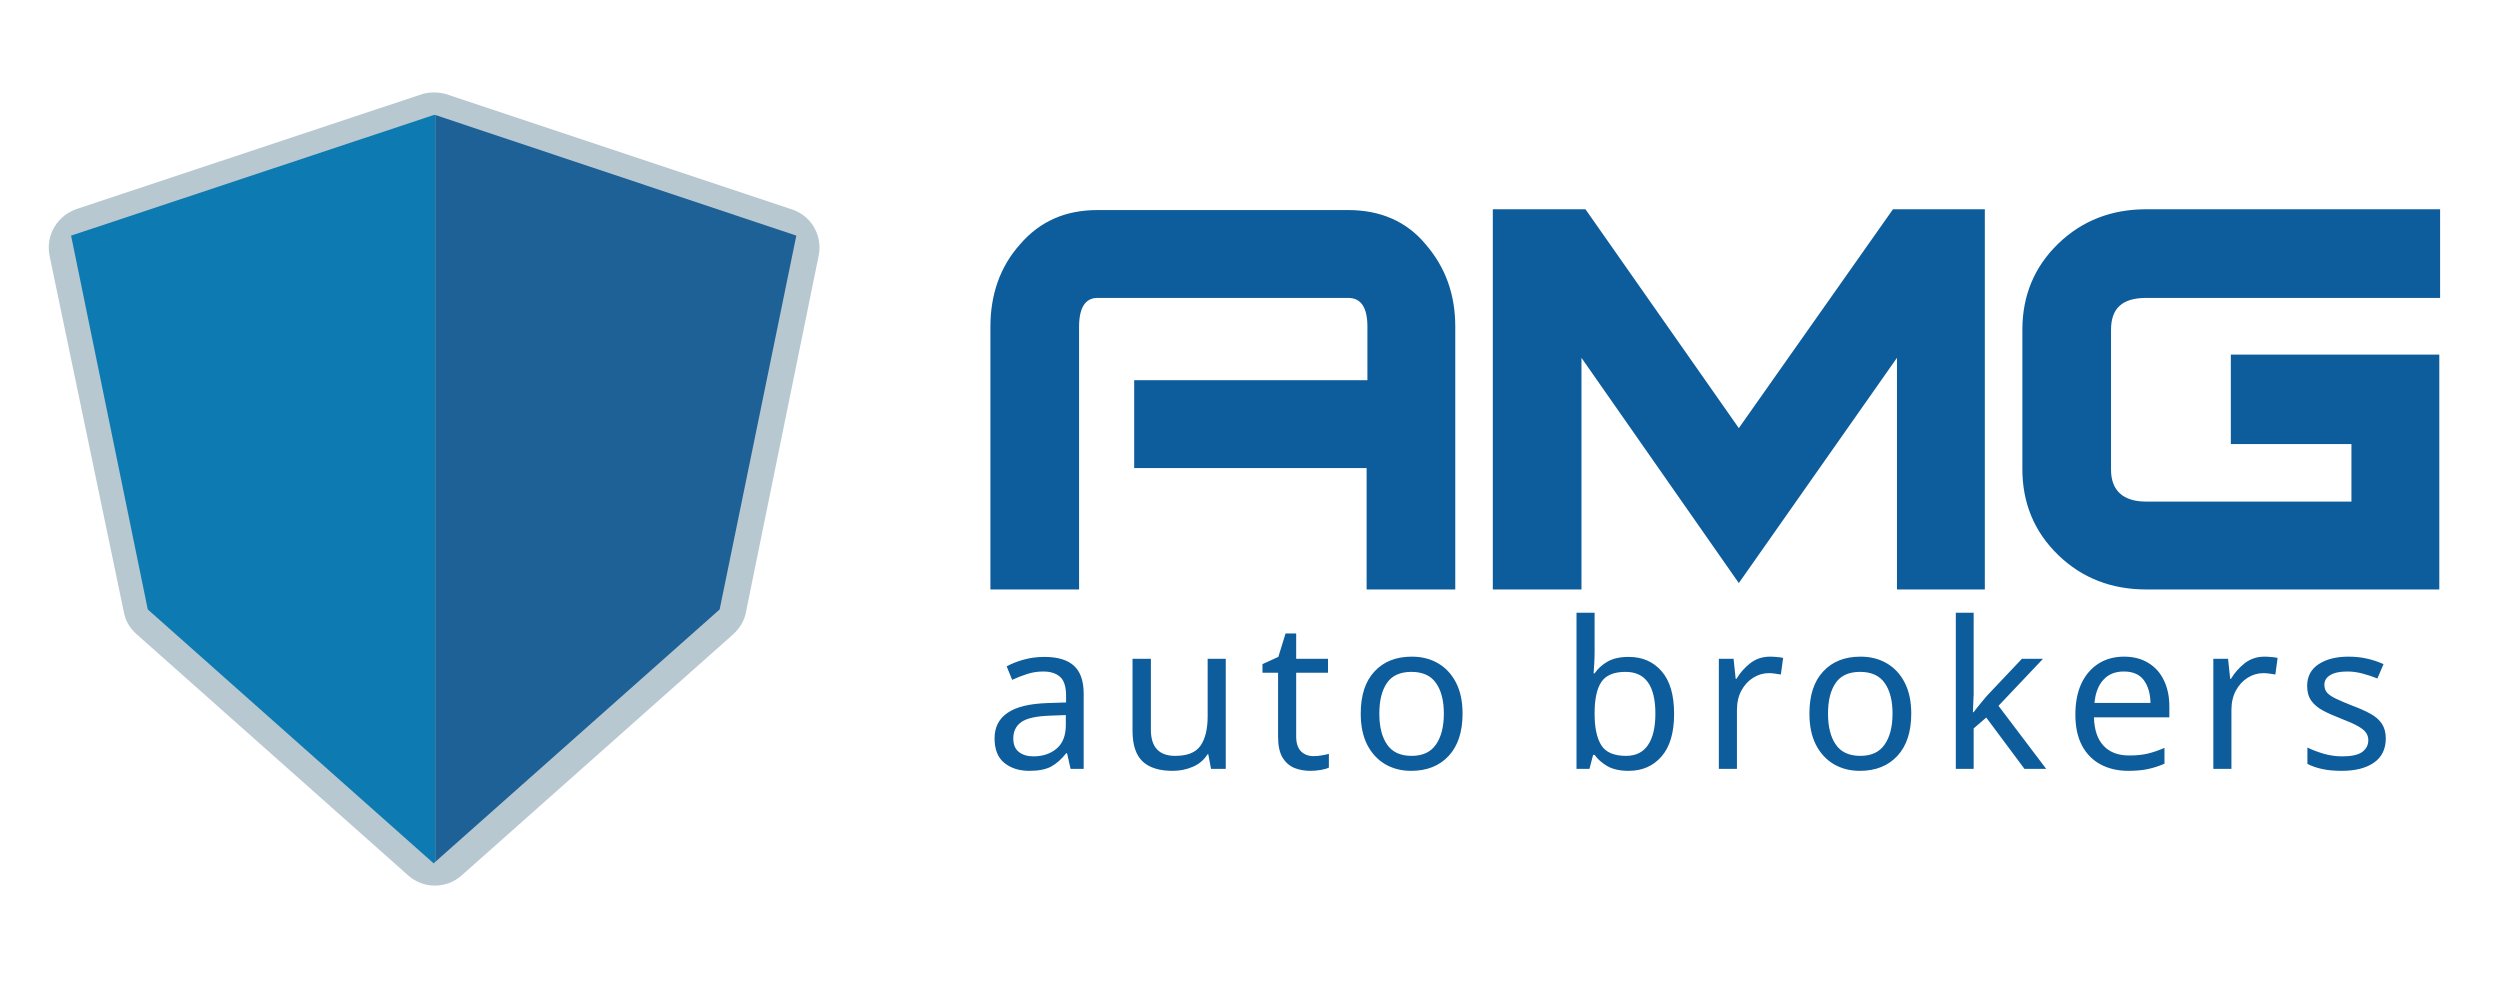
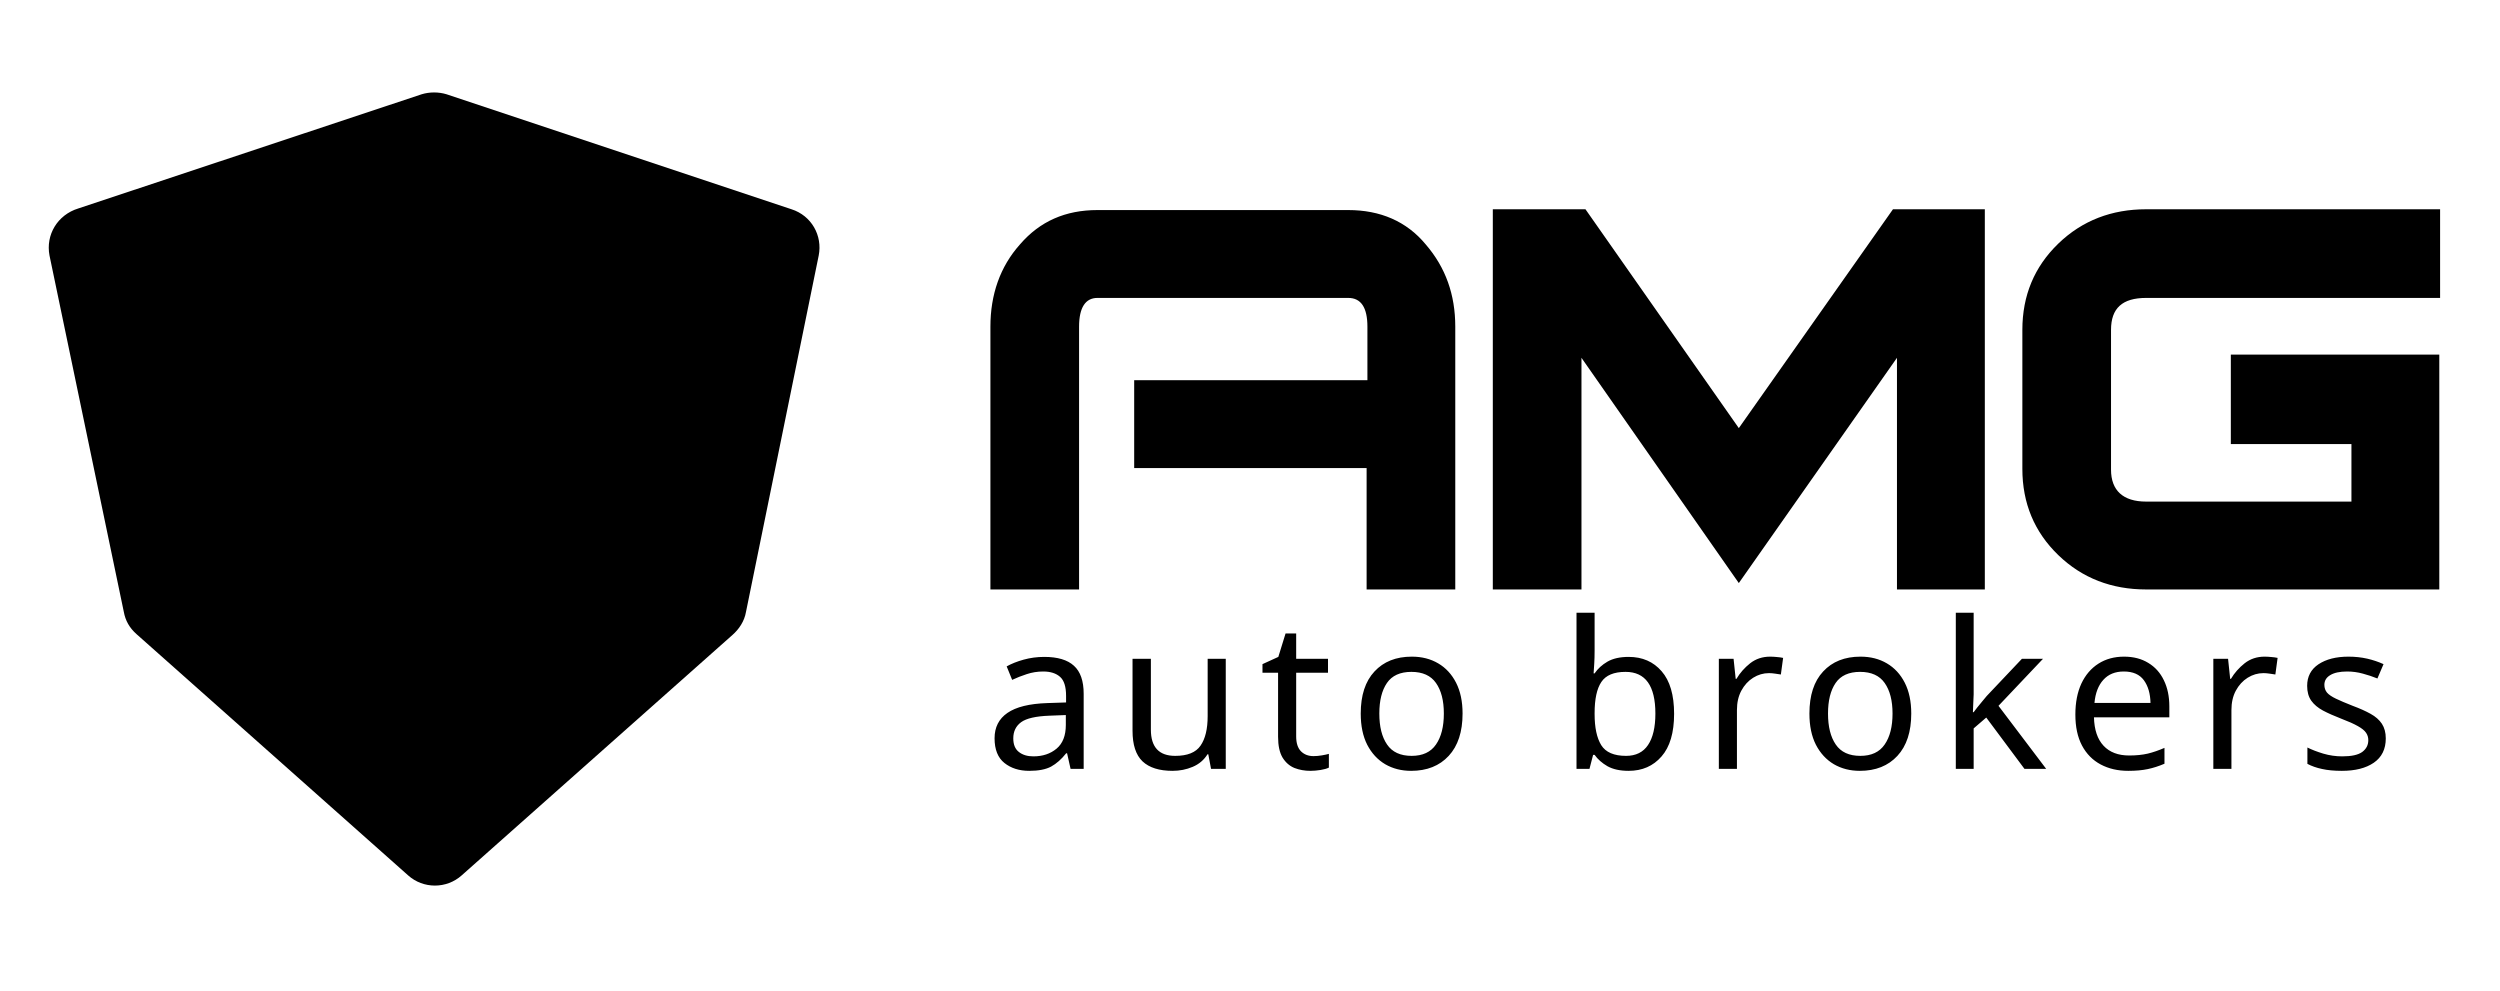
<svg xmlns="http://www.w3.org/2000/svg" version="1.1" id="Layer_1" x="0px" y="0px" viewBox="0 0 313 124" style="enable-background:new 0 0 313 124;" xml:space="preserve">
-   <path style="fill:#B7C8D1;" d="M55.9,11.8l43.2,14.4c2.5,0.8,3.9,3.3,3.4,5.8l0,0l-9.1,44.6c-0.2,1.2-0.9,2.2-1.7,2.9l-33.9,30.1  c-1.9,1.7-4.8,1.7-6.7,0l-34-30.2c-0.9-0.8-1.4-1.7-1.6-2.8l0,0L6.2,32c-0.5-2.6,1-5.1,3.6-5.9l43-14.3  C53.8,11.5,54.9,11.5,55.9,11.8L55.9,11.8z" />
-   <polygon style="fill:#0D7BB1;" points="54.3,14.4 54.5,14.4 54.5,107.9 54.3,108.1 18.5,76.3 8.9,29.5 " />
-   <polygon style="fill:#1E6196;" points="54.5,14.4 99.7,29.5 90.1,76.3 54.5,107.9 " />
-   <path style="fill:#0D5C9C;" d="M248.6,73.8h-11.1v-29L217.7,73L198,44.8v29h-11.1V26.2h11.6l19.2,27.4L237,26.2h11.5V73.8z   M182.2,73.8h-11.1V58.6H142V47.6h29.2v-6.7c0-2.4-0.8-3.6-2.4-3.6h-31.4c-1.5,0-2.3,1.2-2.3,3.6v32.9h-11.1V40.9  c0-4,1.2-7.5,3.7-10.3c2.5-2.9,5.7-4.3,9.7-4.3h31.4c4,0,7.3,1.4,9.7,4.3c2.5,2.9,3.7,6.3,3.7,10.3V73.8z M305.5,73.8h-36.8  c-4.3,0-8-1.4-11-4.3c-3-2.9-4.5-6.5-4.5-10.8V41.3c0-4.3,1.5-7.9,4.5-10.8c3-2.9,6.7-4.3,11-4.3h36.8v11.1h-36.8  c-3,0-4.4,1.3-4.4,4v17.5c0,2.6,1.5,4,4.4,4h25.7v-7.2h-15.1V44.4h26.1V73.8z" />
-   <text transform="matrix(1 0 0 1 123.332 96.2594)" style="fill:#0D5C9C; font-family:'NexaBold'; font-size:25.722px; letter-spacing:2;">auto brokers</text>
+   <path class="logo__border" d="M55.9,11.8l43.2,14.4c2.5,0.8,3.9,3.3,3.4,5.8l0,0l-9.1,44.6c-0.2,1.2-0.9,2.2-1.7,2.9l-33.9,30.1 c-1.9,1.7-4.8,1.7-6.7,0l-34-30.2c-0.9-0.8-1.4-1.7-1.6-2.8l0,0L6.2,32c-0.5-2.6,1-5.1,3.6-5.9l43-14.3 C53.8,11.5,54.9,11.5,55.9,11.8L55.9,11.8z" />
+   <polygon class="logo__shield--left" points="54.3,14.4 54.5,14.4 54.5,107.9 54.3,108.1 18.5,76.3 8.9,29.5 " />
+   <polygon class="logo__shield--right" points="54.5,14.4 99.7,29.5 90.1,76.3 54.5,107.9 " />
+   <path class="logo__amg" d="M248.6,73.8h-11.1v-29L217.7,73L198,44.8v29h-11.1V26.2h11.6l19.2,27.4L237,26.2h11.5V73.8z M182.2,73.8h-11.1V58.6H142V47.6h29.2v-6.7c0-2.4-0.8-3.6-2.4-3.6h-31.4c-1.5,0-2.3,1.2-2.3,3.6v32.9h-11.1V40.9 c0-4,1.2-7.5,3.7-10.3c2.5-2.9,5.7-4.3,9.7-4.3h31.4c4,0,7.3,1.4,9.7,4.3c2.5,2.9,3.7,6.3,3.7,10.3V73.8z M305.5,73.8h-36.8 c-4.3,0-8-1.4-11-4.3c-3-2.9-4.5-6.5-4.5-10.8V41.3c0-4.3,1.5-7.9,4.5-10.8c3-2.9,6.7-4.3,11-4.3h36.8v11.1h-36.8 c-3,0-4.4,1.3-4.4,4v17.5c0,2.6,1.5,4,4.4,4h25.7v-7.2h-15.1V44.4h26.1V73.8z" />
+   <text class="logo__text" transform="matrix(1 0 0 1 123.332 96.2594)" style=" font-family:'NexaBold'; font-size:25.722px; letter-spacing:2;">auto brokers</text>
</svg>
